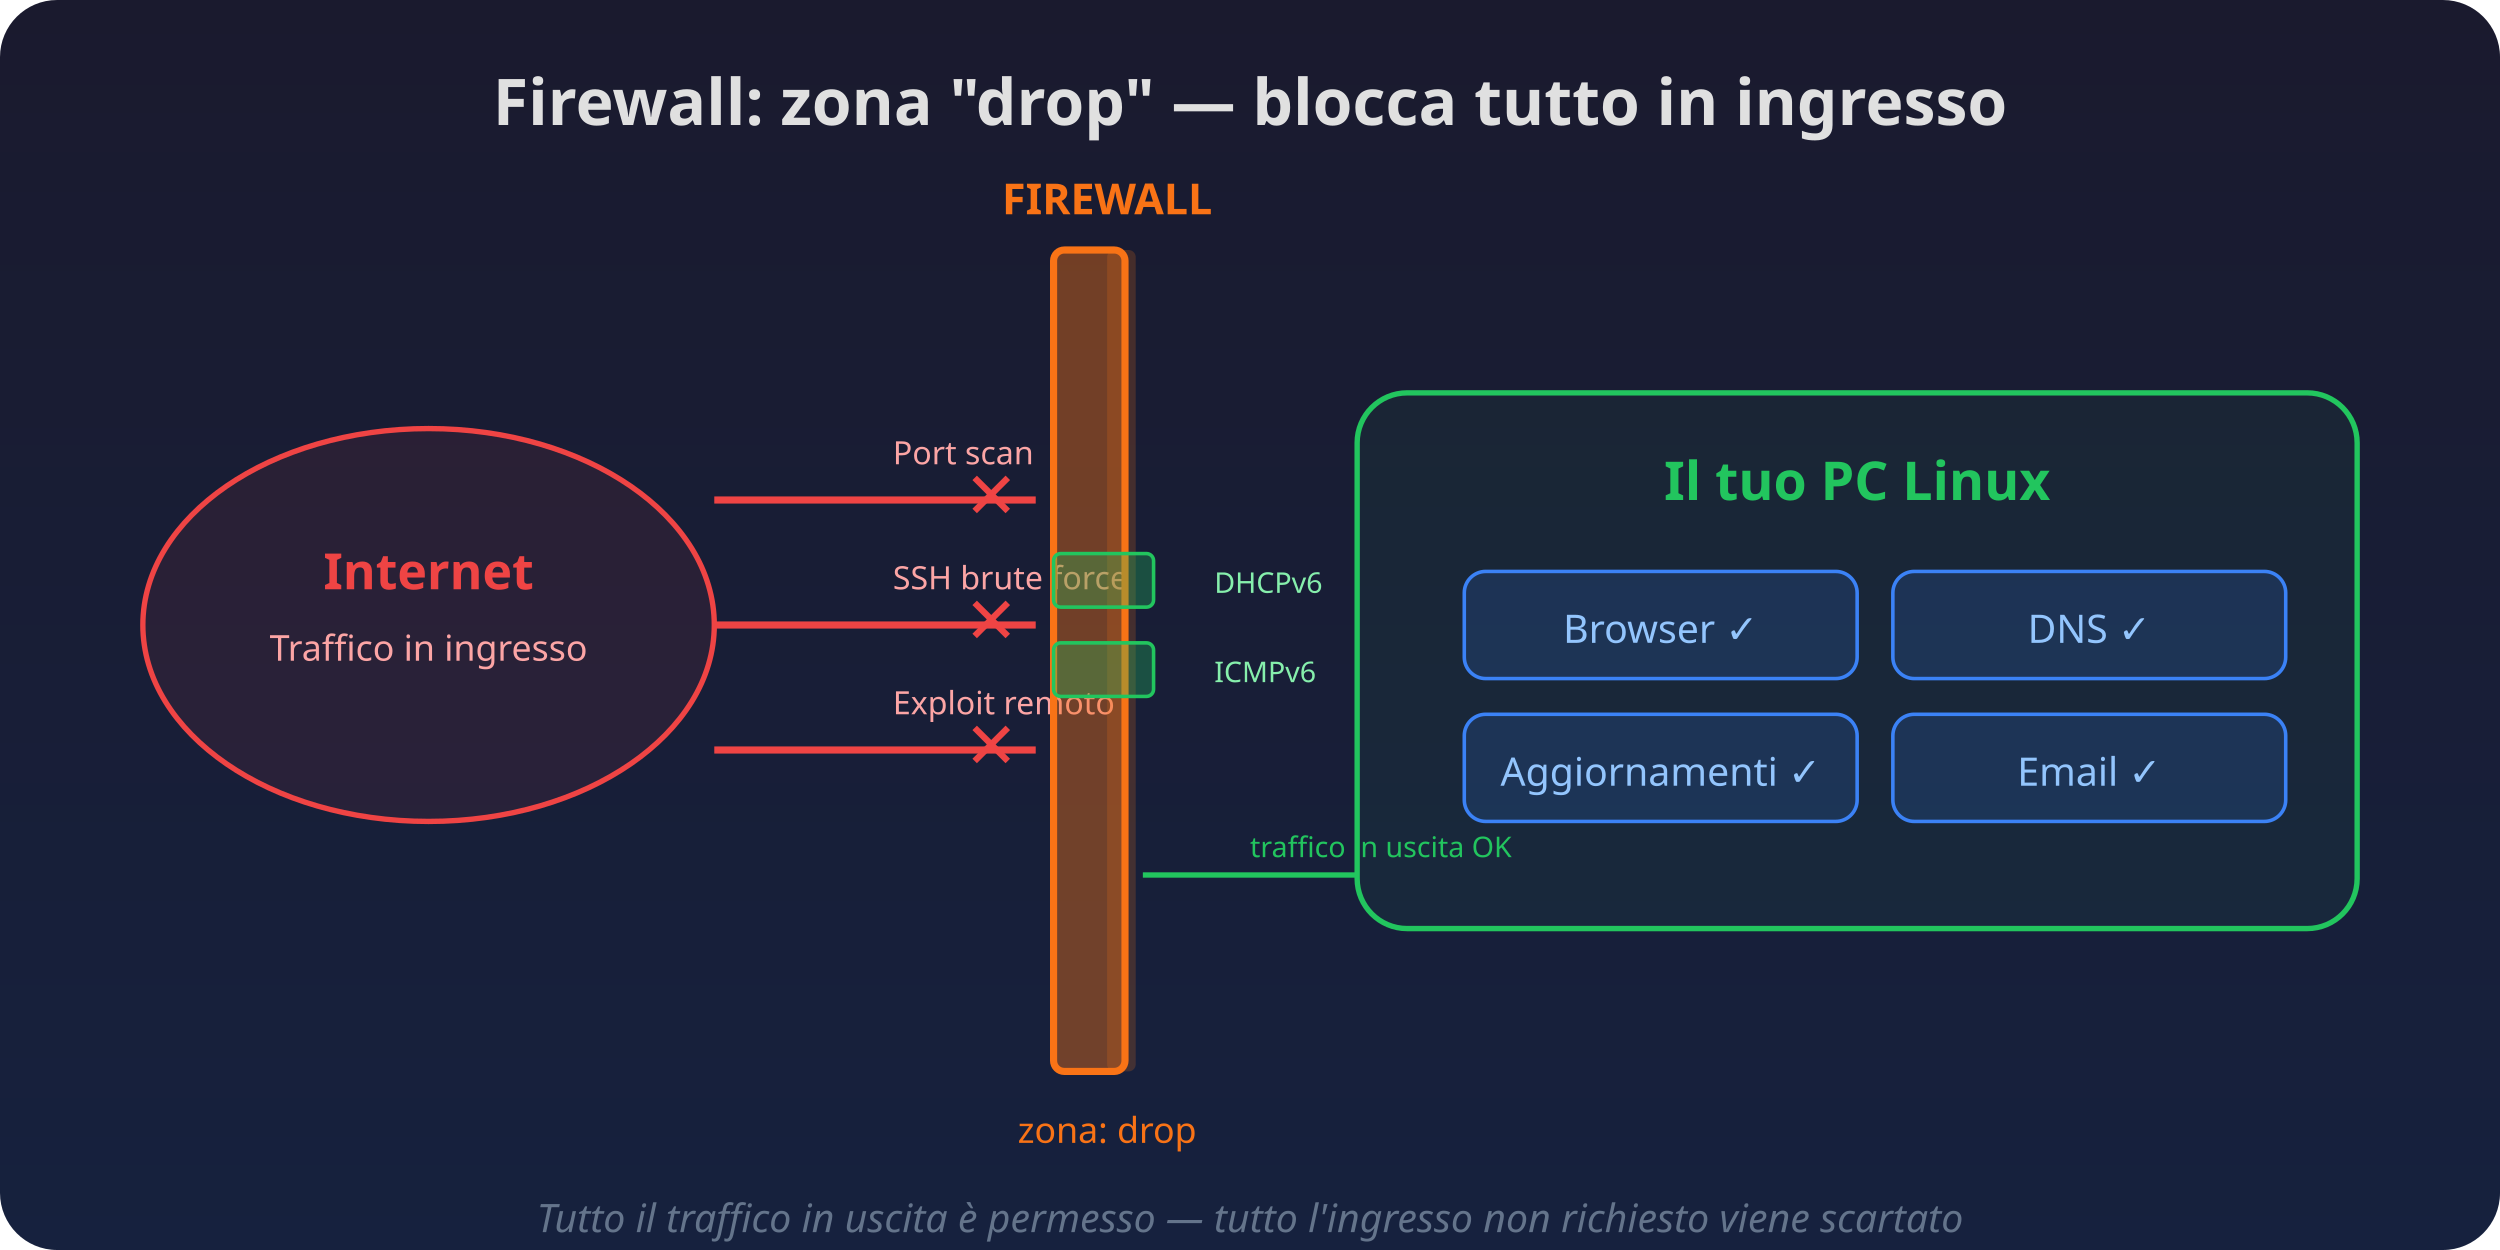
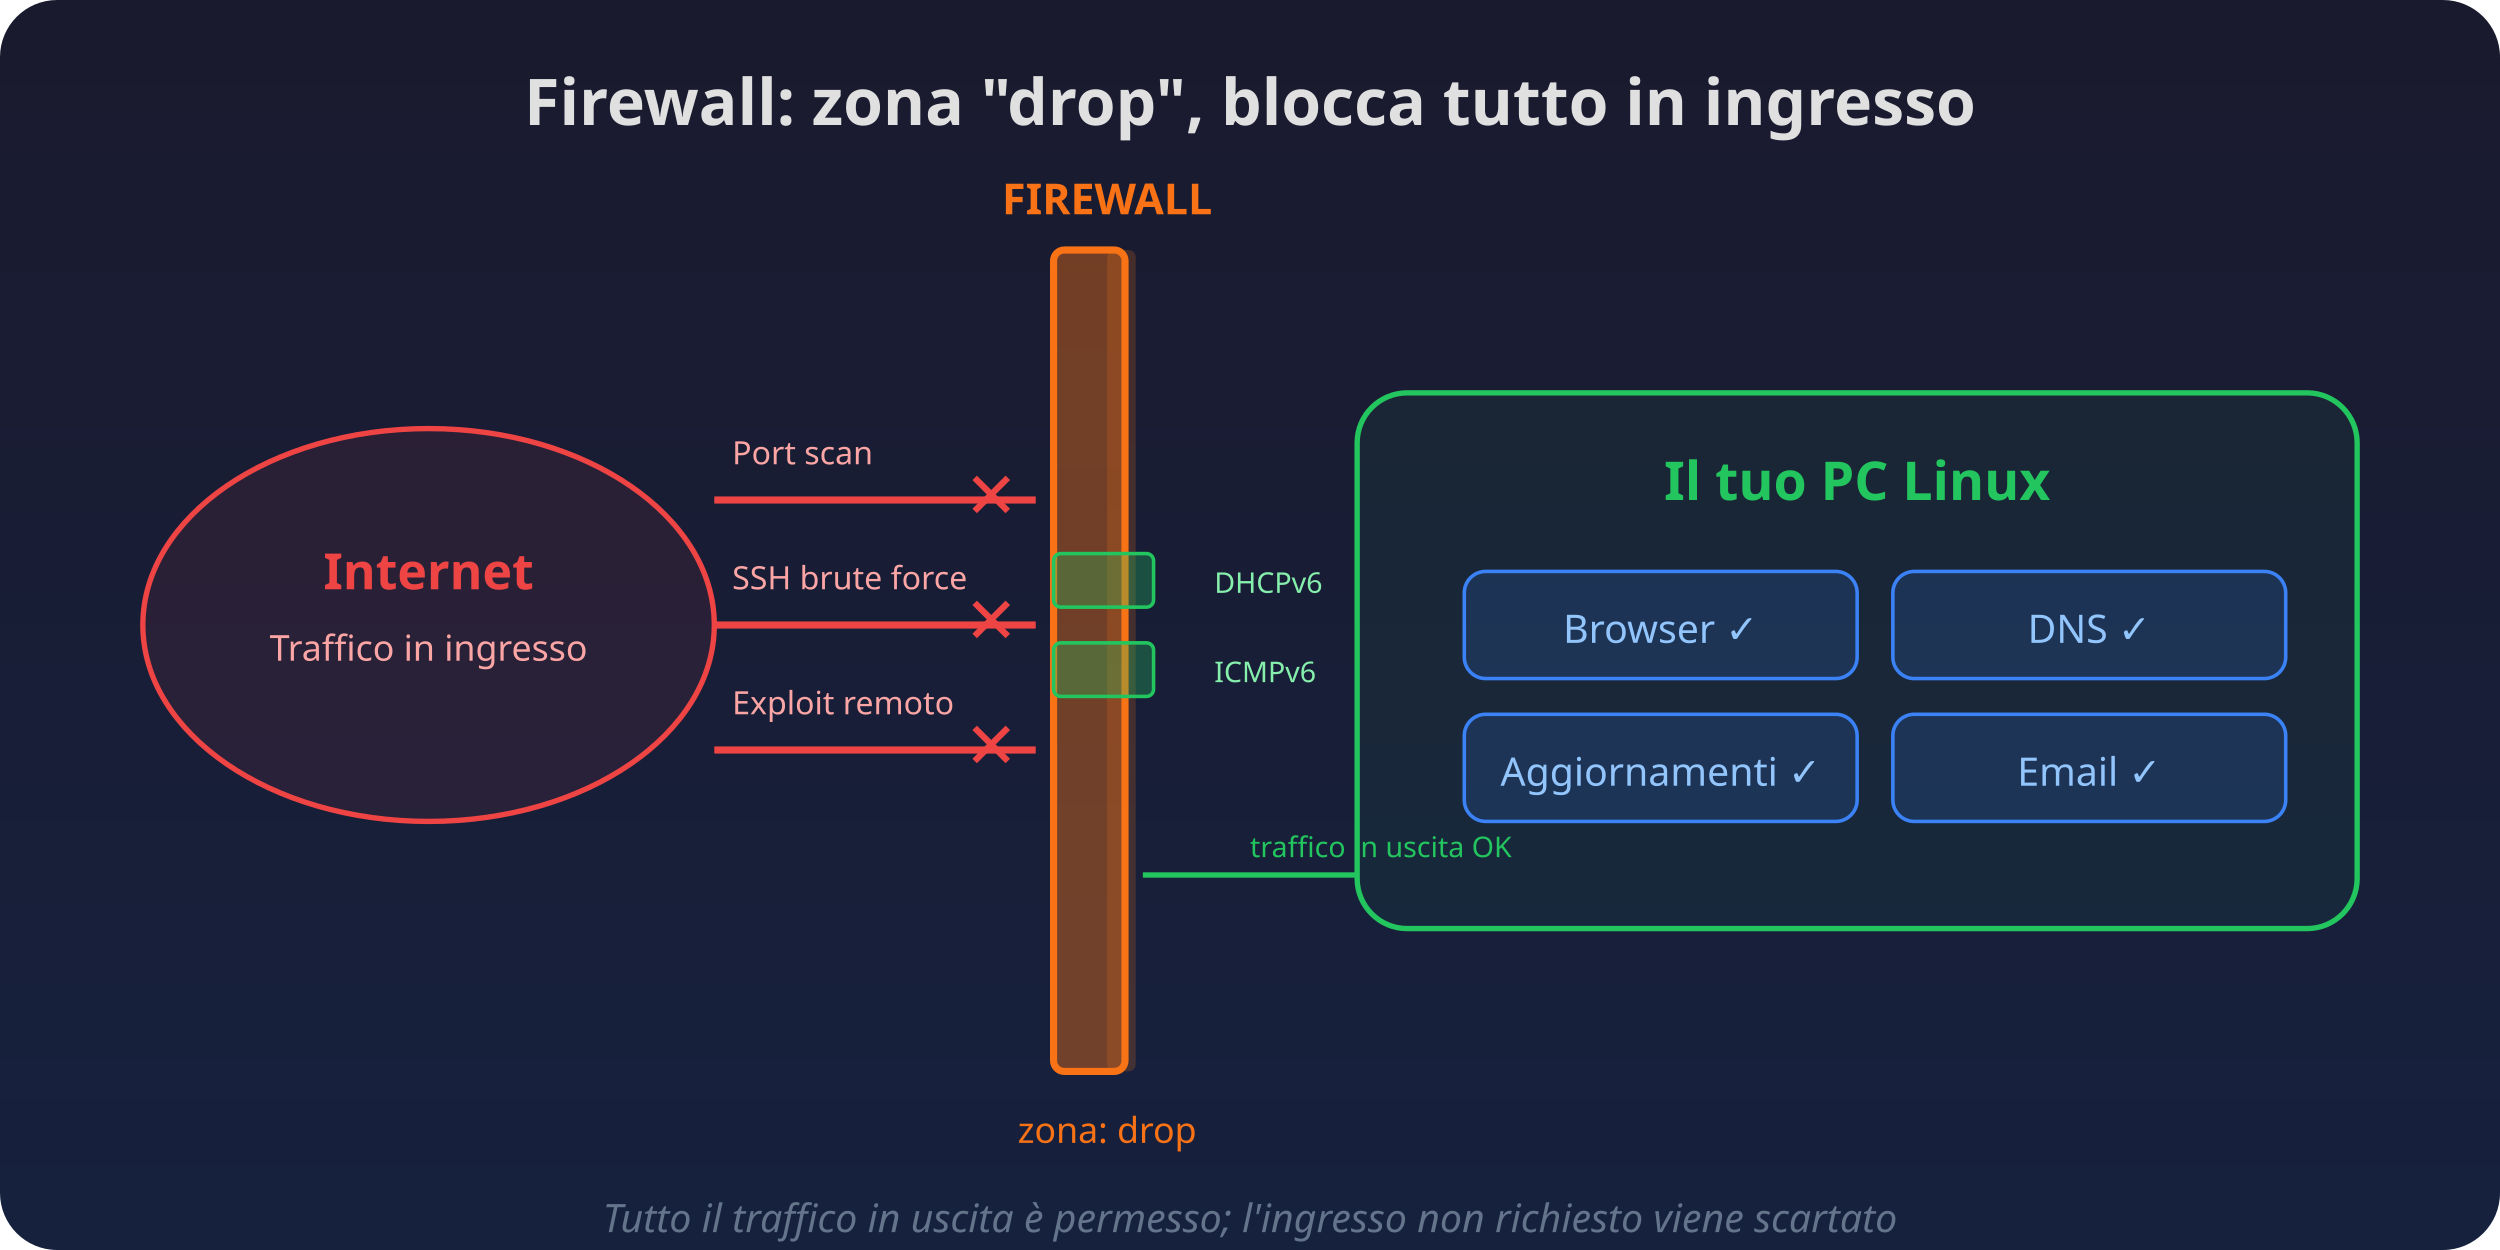
<svg xmlns="http://www.w3.org/2000/svg" viewBox="0 0 700 350" font-family="'Segoe UI', system-ui, sans-serif">
  <defs>
    <linearGradient id="bg7" x1="0" y1="0" x2="0" y2="1">
      <stop offset="0%" stop-color="#1a1a2e" />
      <stop offset="100%" stop-color="#16213e" />
    </linearGradient>
  </defs>
  <rect width="700" height="350" fill="url(#bg7)" rx="16" />
-   <text x="350" y="35" text-anchor="middle" fill="#e0e0e0" font-size="18" font-weight="bold">Firewall: zona "drop" — blocca tutto in ingresso</text>
+   <text x="350" y="35" text-anchor="middle" fill="#e0e0e0" font-size="18" font-weight="bold">Firewall: zona "drop", blocca tutto in ingresso</text>
  <ellipse cx="120" cy="175" rx="80" ry="55" fill="#ef4444" fill-opacity="0.08" stroke="#ef4444" stroke-width="1.5" />
  <text x="120" y="165" text-anchor="middle" fill="#ef4444" font-size="14" font-weight="600">Internet</text>
  <text x="120" y="185" text-anchor="middle" fill="#fca5a5" font-size="10">Traffico in ingresso</text>
  <line x1="200" y1="140" x2="290" y2="140" stroke="#ef4444" stroke-width="2" />
  <line x1="200" y1="175" x2="290" y2="175" stroke="#ef4444" stroke-width="2" />
  <line x1="200" y1="210" x2="290" y2="210" stroke="#ef4444" stroke-width="2" />
  <text x="270" y="145" fill="#ef4444" font-size="18" font-weight="bold">✕</text>
  <text x="270" y="180" fill="#ef4444" font-size="18" font-weight="bold">✕</text>
  <text x="270" y="215" fill="#ef4444" font-size="18" font-weight="bold">✕</text>
-   <text x="250" y="130" fill="#fca5a5" font-size="9">Port scan</text>
-   <text x="250" y="165" fill="#fca5a5" font-size="9">SSH brute force</text>
-   <text x="250" y="200" fill="#fca5a5" font-size="9">Exploit remoto</text>
+   <text x="205" y="130" fill="#fca5a5" font-size="9">Port scan</text>
+   <text x="205" y="165" fill="#fca5a5" font-size="9">SSH brute force</text>
+   <text x="205" y="200" fill="#fca5a5" font-size="9">Exploit remoto</text>
  <rect x="295" y="70" width="20" height="230" rx="3" fill="#f97316" fill-opacity="0.4" stroke="#f97316" stroke-width="2" />
  <rect x="310" y="70" width="8" height="230" rx="2" fill="#f97316" fill-opacity="0.2" />
  <text x="310" y="60" text-anchor="middle" fill="#f97316" font-size="12" font-weight="bold">FIREWALL</text>
  <text x="310" y="320" text-anchor="middle" fill="#f97316" font-size="10">zona: drop</text>
  <rect x="295" y="155" width="28" height="15" rx="2" fill="#22c55e" fill-opacity="0.3" stroke="#22c55e" stroke-width="1" />
  <text x="340" y="166" fill="#86efac" font-size="8">DHCPv6</text>
  <rect x="295" y="180" width="28" height="15" rx="2" fill="#22c55e" fill-opacity="0.3" stroke="#22c55e" stroke-width="1" />
  <text x="340" y="191" fill="#86efac" font-size="8">ICMPv6</text>
  <rect x="380" y="110" width="280" height="150" rx="14" fill="#22c55e" fill-opacity="0.06" stroke="#22c55e" stroke-width="1.5" />
  <text x="520" y="140" text-anchor="middle" fill="#22c55e" font-size="15" font-weight="bold">Il tuo PC Linux</text>
  <rect x="410" y="160" width="110" height="30" rx="6" fill="#3b82f6" fill-opacity="0.15" stroke="#3b82f6" stroke-width="1" />
  <text x="465" y="180" text-anchor="middle" fill="#93c5fd" font-size="11">Browser ✓</text>
  <rect x="530" y="160" width="110" height="30" rx="6" fill="#3b82f6" fill-opacity="0.15" stroke="#3b82f6" stroke-width="1" />
  <text x="585" y="180" text-anchor="middle" fill="#93c5fd" font-size="11">DNS ✓</text>
  <rect x="410" y="200" width="110" height="30" rx="6" fill="#3b82f6" fill-opacity="0.15" stroke="#3b82f6" stroke-width="1" />
  <text x="465" y="220" text-anchor="middle" fill="#93c5fd" font-size="11">Aggiornamenti ✓</text>
  <rect x="530" y="200" width="110" height="30" rx="6" fill="#3b82f6" fill-opacity="0.15" stroke="#3b82f6" stroke-width="1" />
  <text x="585" y="220" text-anchor="middle" fill="#93c5fd" font-size="11">Email ✓</text>
  <line x1="380" y1="245" x2="320" y2="245" stroke="#22c55e" stroke-width="1.5" />
  <text x="350" y="240" fill="#22c55e" font-size="8">traffico in uscita OK</text>
-   <text x="350" y="345" text-anchor="middle" fill="#64748b" font-size="11" font-style="italic">Tutto il traffico in uscita è permesso — tutto l'ingresso non richiesto viene scartato</text>
+   <text x="350" y="345" text-anchor="middle" fill="#64748b" font-size="11" font-style="italic">Tutto il traffico in uscita è permesso; l'ingresso non richiesto viene scartato</text>
</svg>
